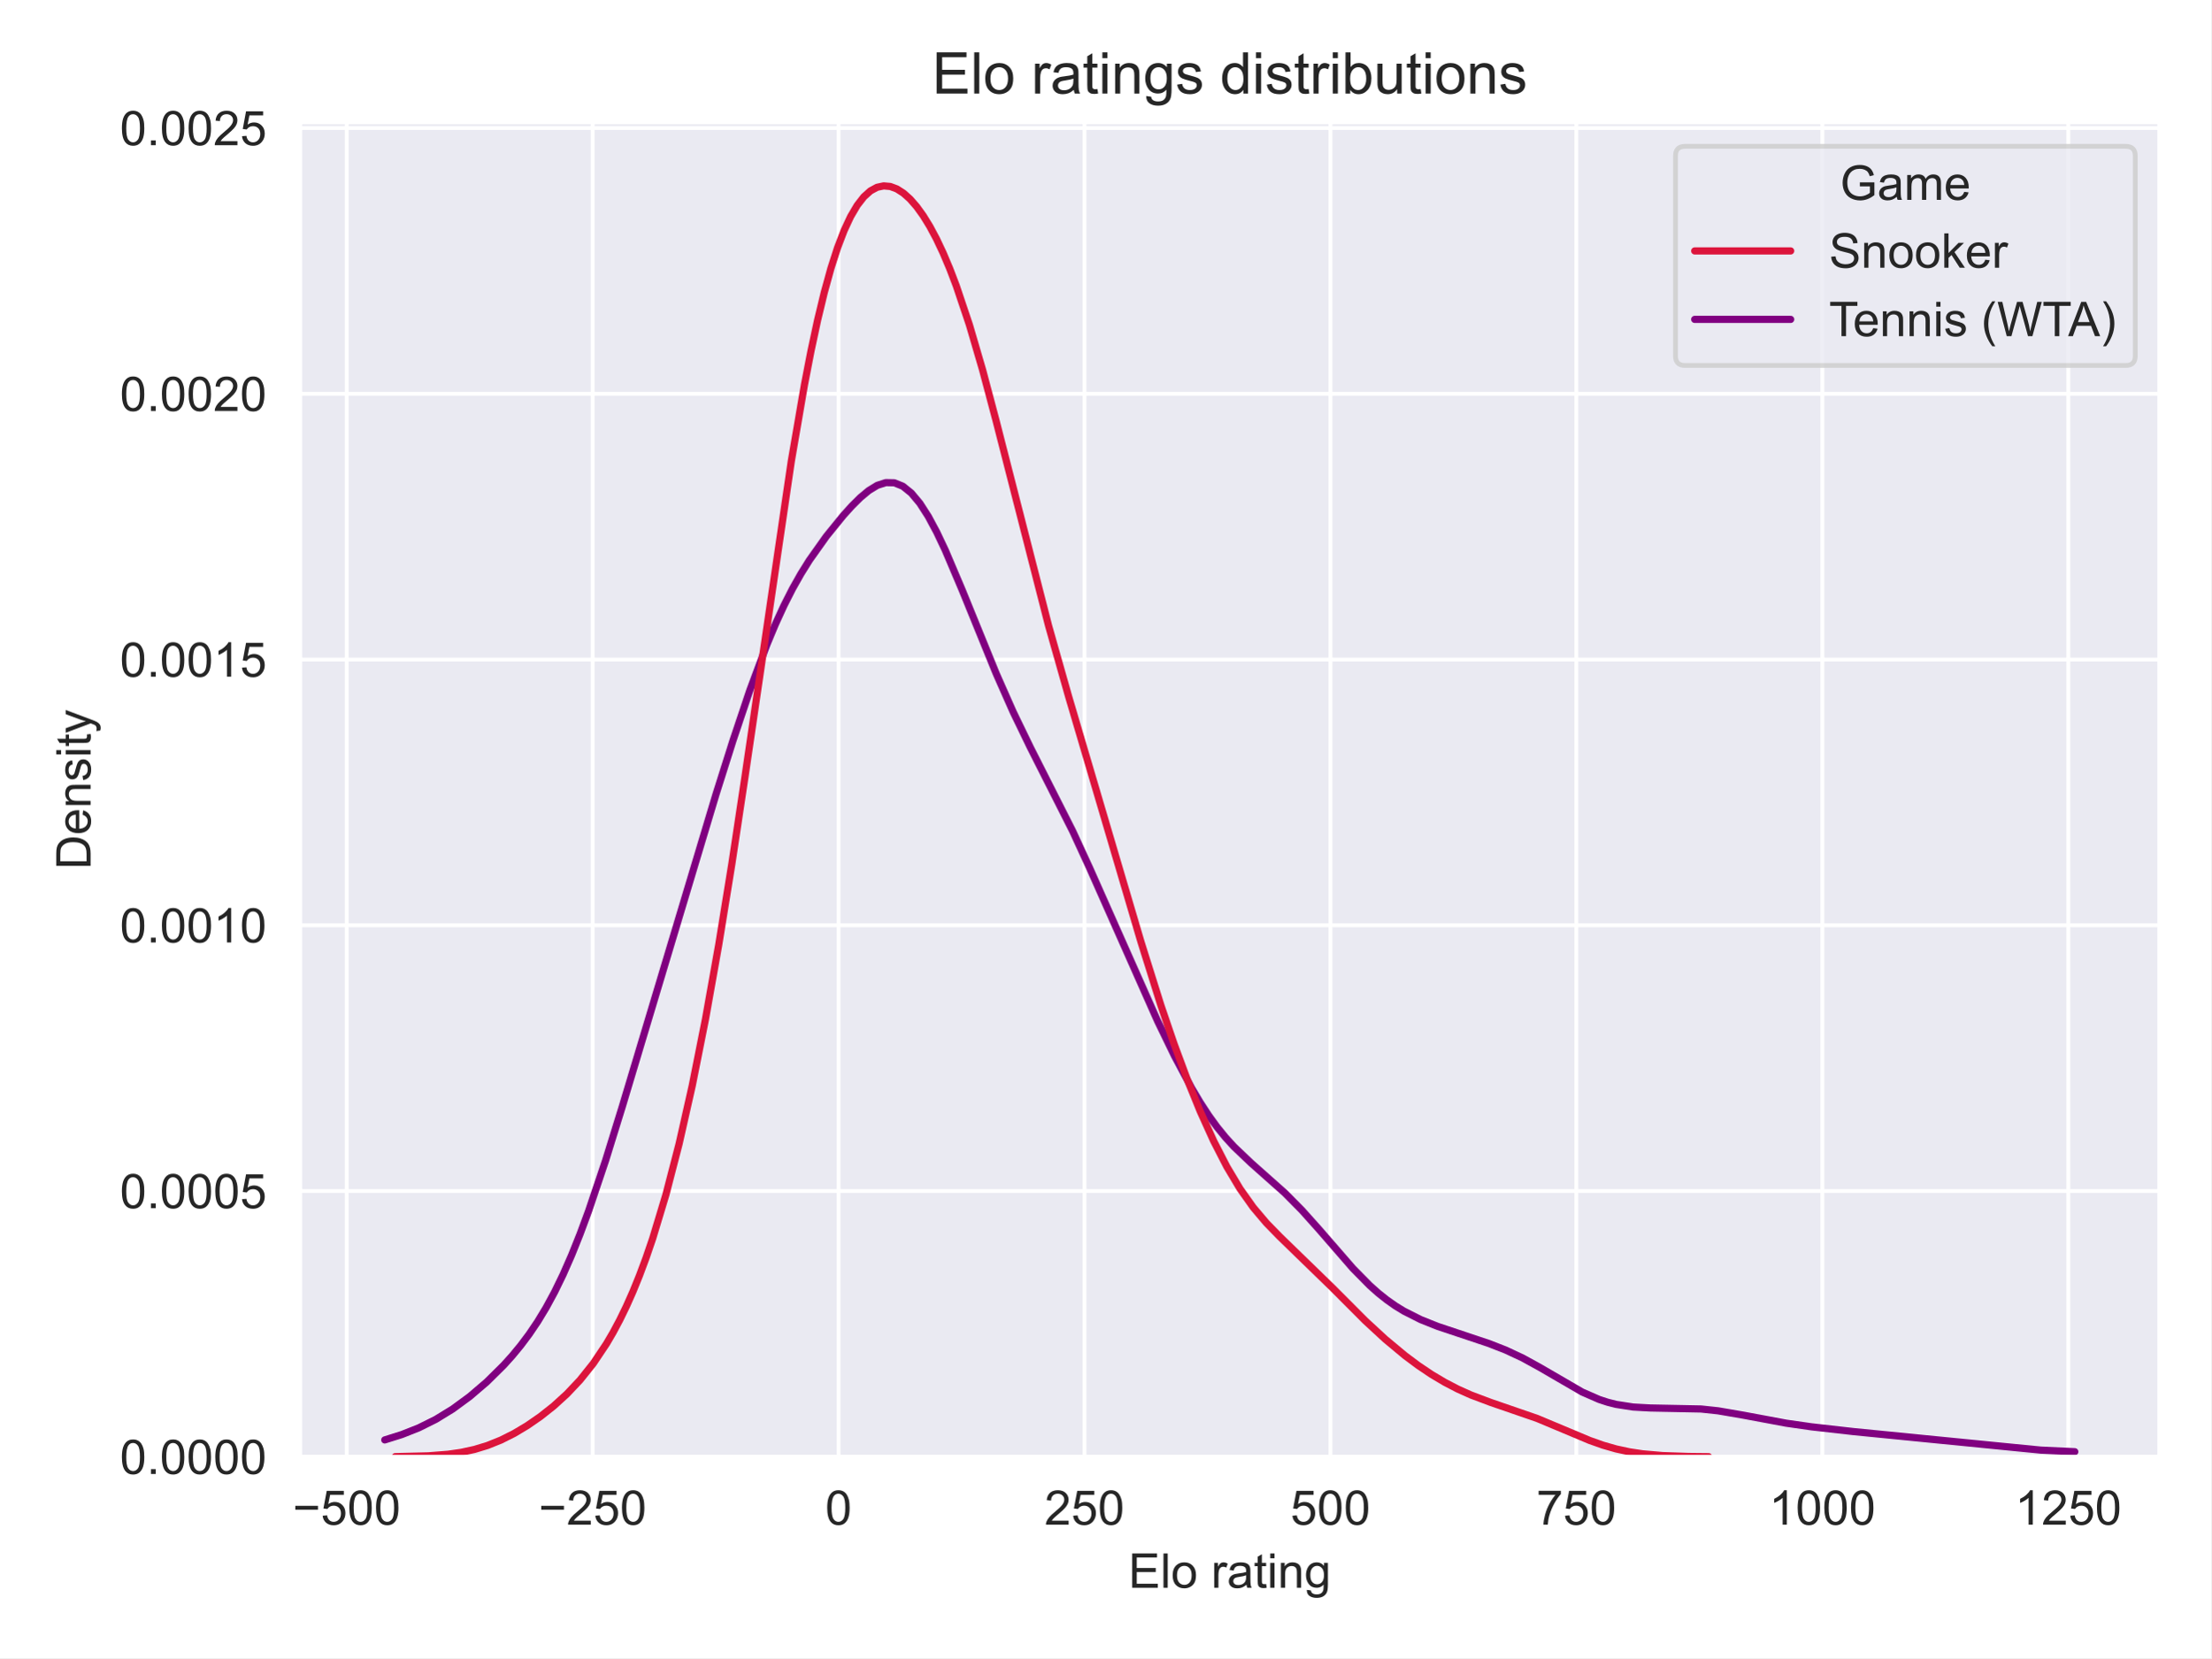
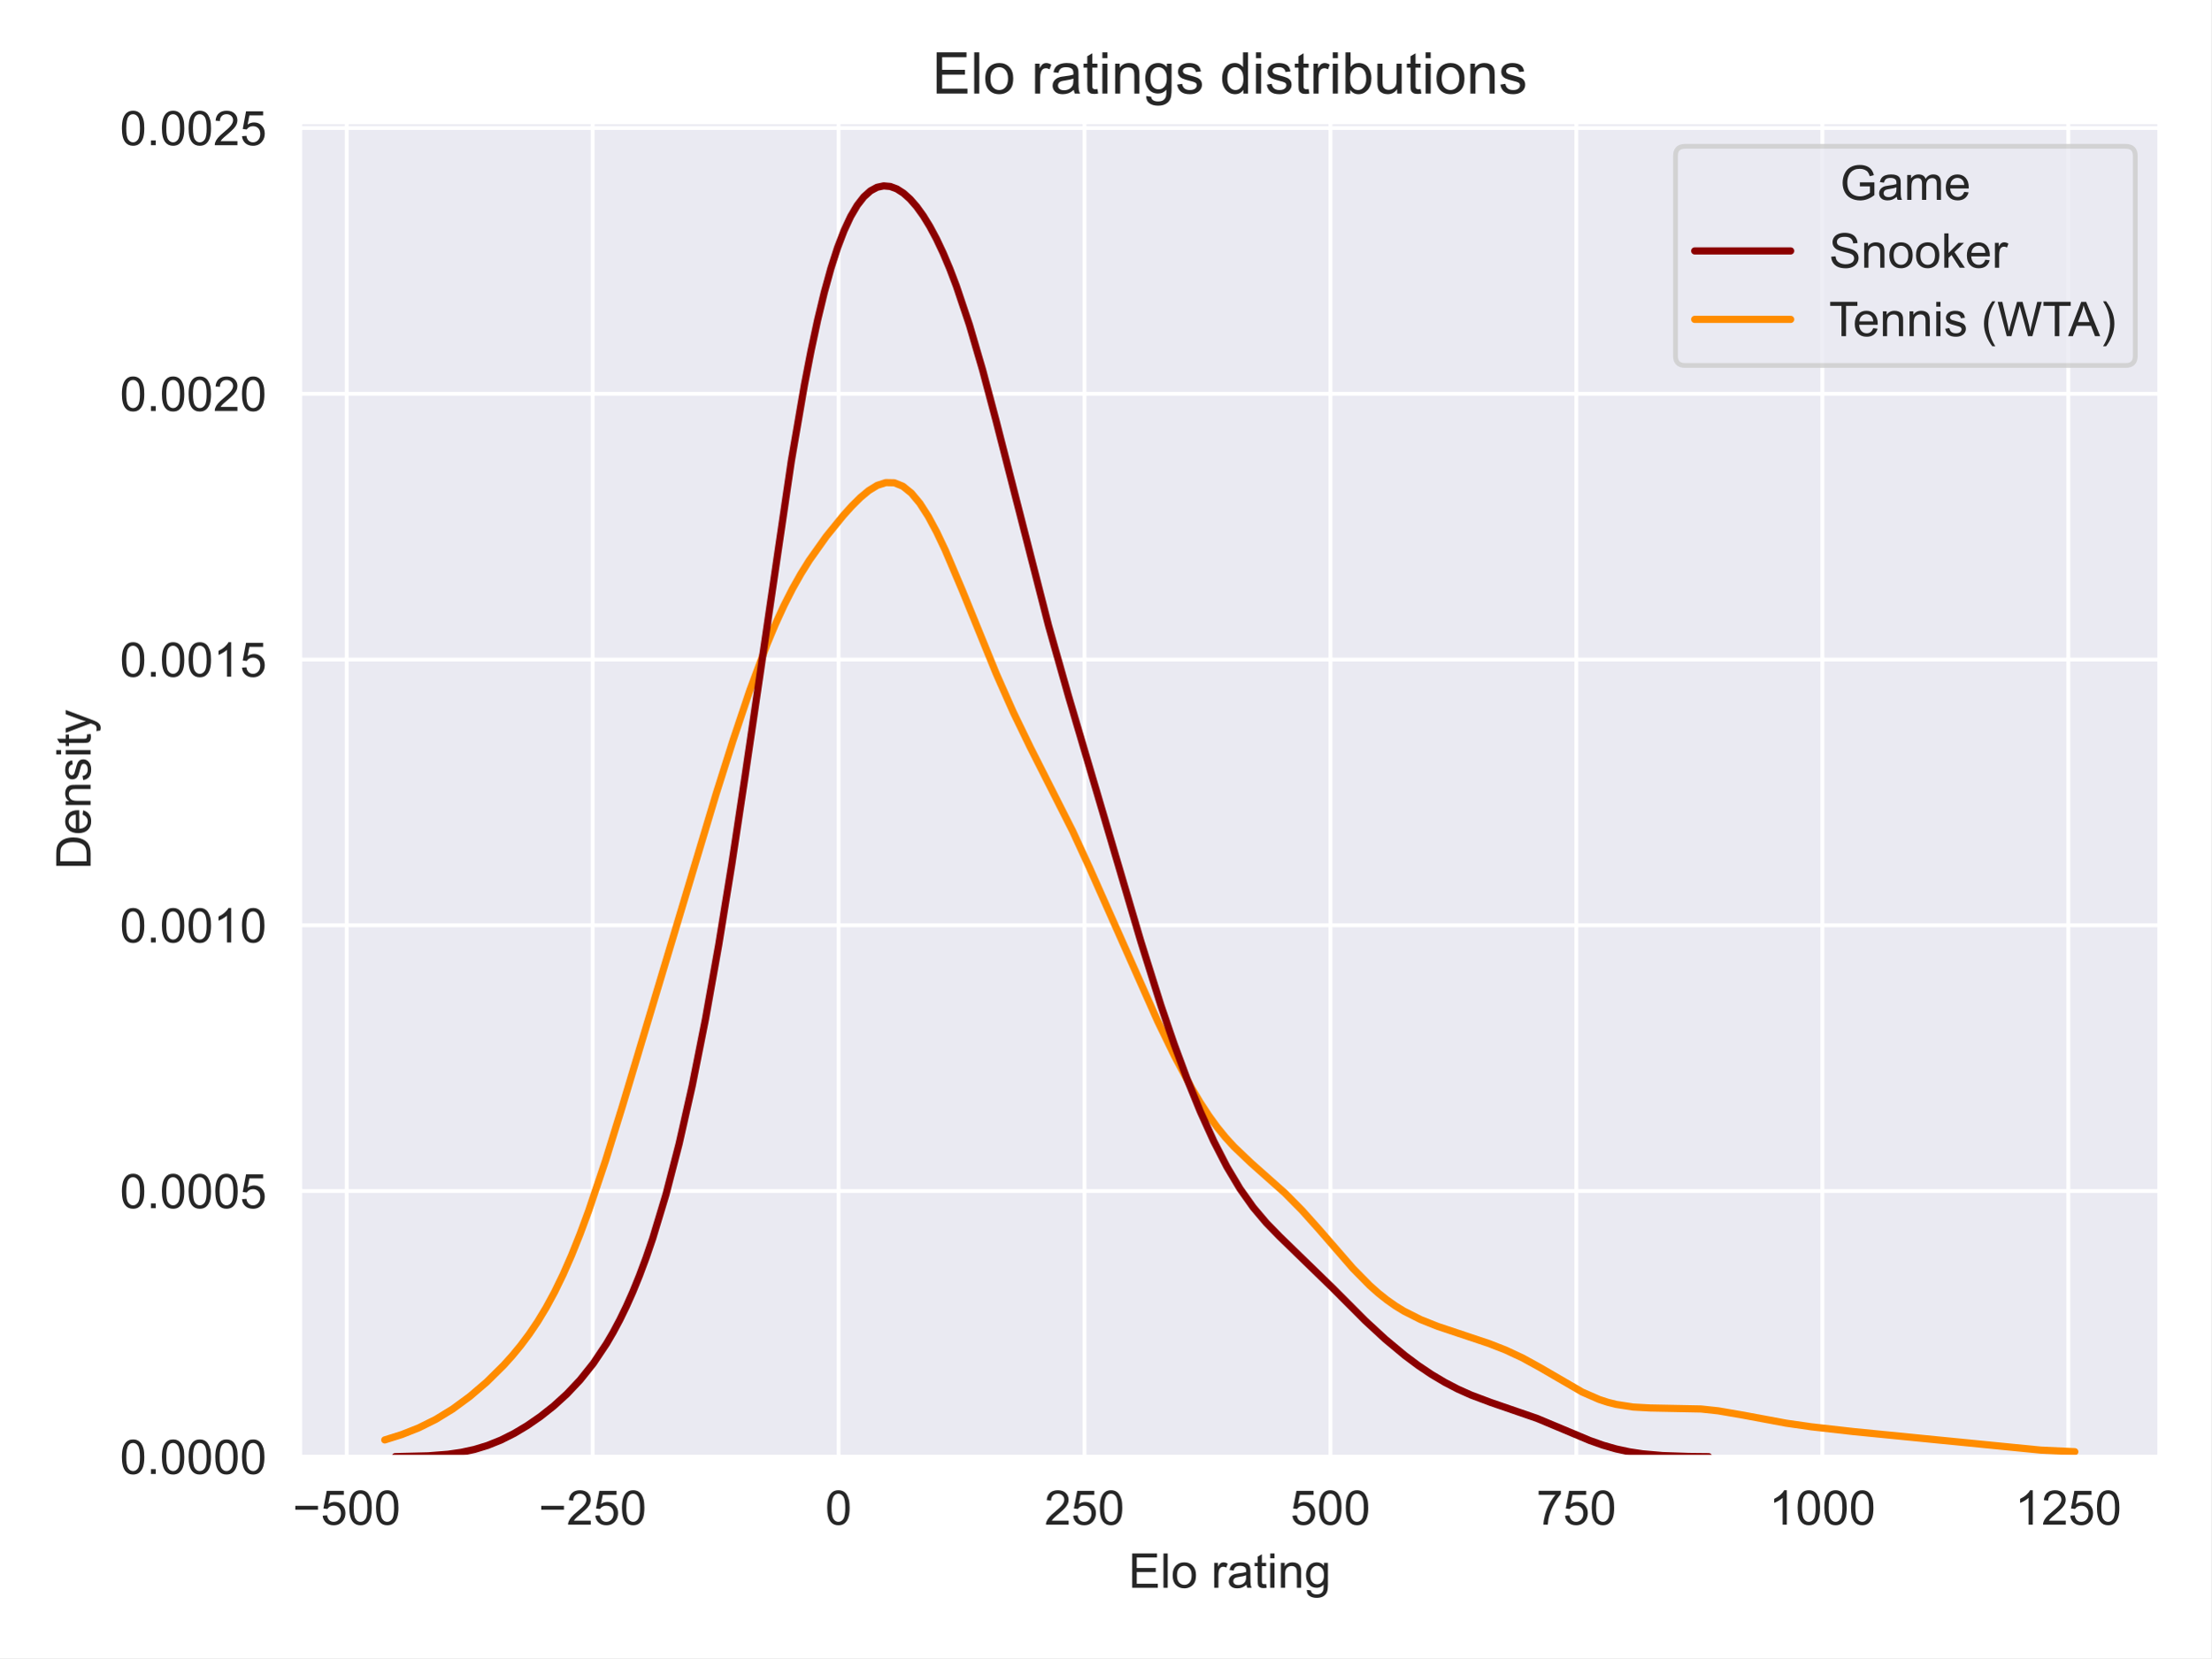
<svg xmlns="http://www.w3.org/2000/svg" xmlns:xlink="http://www.w3.org/1999/xlink" width="460.8pt" height="345.6pt" viewBox="0 0 460.8 345.6" version="1.1">
  <defs>
    <style type="text/css">*{stroke-linejoin: round; stroke-linecap: butt}</style>
  </defs>
  <g id="figure_1">
    <g id="patch_1">
      <path d="M 0 345.6  L 460.8 345.6  L 460.8 0  L 0 0  z " style="fill: #ffffff" />
    </g>
    <g id="axes_1">
      <g id="patch_2">
        <path d="M 62.57 303.64  L 450 303.64  L 450 25.496  L 62.57 25.496  z " style="fill: #eaeaf2" />
      </g>
      <g id="matplotlib.axis_1">
        <g id="xtick_1">
          <g id="line2d_1">
-             <path d="M 72.246 303.64  L 72.246 25.496  " clip-path="url(#p9e25ddaff7)" style="fill: none; stroke: #ffffff; stroke-width: 0.8; stroke-linecap: round" />
+             <path d="M 72.246 303.64  L 72.246 25.496  " clip-path="url(#p183f91b198)" style="fill: none; stroke: #ffffff; stroke-width: 0.8; stroke-linecap: round" />
          </g>
          <g id="text_1">
            <g style="fill: #262626" transform="translate(60.98434 317.7978) scale(0.1 -0.1)">
              <defs>
                <path id="ArialMT-2212" d="M 3381 1997  L 356 1997  L 356 2522  L 3381 2522  L 3381 1997  z " transform="scale(0.015625)" />
                <path id="ArialMT-35" d="M 266 1200  L 856 1250  Q 922 819 1161 601  Q 1400 384 1738 384  Q 2144 384 2425 690  Q 2706 997 2706 1503  Q 2706 1984 2436 2262  Q 2166 2541 1728 2541  Q 1456 2541 1237 2417  Q 1019 2294 894 2097  L 366 2166  L 809 4519  L 3088 4519  L 3088 3981  L 1259 3981  L 1013 2750  Q 1425 3038 1878 3038  Q 2478 3038 2890 2622  Q 3303 2206 3303 1553  Q 3303 931 2941 478  Q 2500 -78 1738 -78  Q 1113 -78 717 272  Q 322 622 266 1200  z " transform="scale(0.015625)" />
                <path id="ArialMT-30" d="M 266 2259  Q 266 3072 433 3567  Q 600 4063 929 4331  Q 1259 4600 1759 4600  Q 2128 4600 2406 4451  Q 2684 4303 2865 4023  Q 3047 3744 3150 3342  Q 3253 2941 3253 2259  Q 3253 1453 3087 958  Q 2922 463 2592 192  Q 2263 -78 1759 -78  Q 1097 -78 719 397  Q 266 969 266 2259  z M 844 2259  Q 844 1131 1108 757  Q 1372 384 1759 384  Q 2147 384 2411 759  Q 2675 1134 2675 2259  Q 2675 3391 2411 3762  Q 2147 4134 1753 4134  Q 1366 4134 1134 3806  Q 844 3388 844 2259  z " transform="scale(0.015625)" />
              </defs>
              <use xlink:href="#ArialMT-2212" />
              <use xlink:href="#ArialMT-35" transform="translate(58.39844 0)" />
              <use xlink:href="#ArialMT-30" transform="translate(114.0137 0)" />
              <use xlink:href="#ArialMT-30" transform="translate(169.6289 0)" />
            </g>
          </g>
        </g>
        <g id="xtick_2">
          <g id="line2d_2">
-             <path d="M 123.502 303.64  L 123.502 25.496  " clip-path="url(#p9e25ddaff7)" style="fill: none; stroke: #ffffff; stroke-width: 0.8; stroke-linecap: round" />
+             <path d="M 123.502 303.64  L 123.502 25.496  " clip-path="url(#p183f91b198)" style="fill: none; stroke: #ffffff; stroke-width: 0.8; stroke-linecap: round" />
          </g>
          <g id="text_2">
            <g style="fill: #262626" transform="translate(112.2401 317.7978) scale(0.1 -0.1)">
              <defs>
                <path id="ArialMT-32" d="M 3222 541  L 3222 0  L 194 0  Q 188 203 259 391  Q 375 700 629 1000  Q 884 1300 1366 1694  Q 2113 2306 2375 2664  Q 2638 3022 2638 3341  Q 2638 3675 2398 3904  Q 2159 4134 1775 4134  Q 1369 4134 1125 3890  Q 881 3647 878 3216  L 300 3275  Q 359 3922 746 4261  Q 1134 4600 1788 4600  Q 2447 4600 2831 4234  Q 3216 3869 3216 3328  Q 3216 3053 3103 2787  Q 2991 2522 2730 2228  Q 2469 1934 1863 1422  Q 1356 997 1212 845  Q 1069 694 975 541  L 3222 541  z " transform="scale(0.015625)" />
              </defs>
              <use xlink:href="#ArialMT-2212" />
              <use xlink:href="#ArialMT-32" transform="translate(58.39844 0)" />
              <use xlink:href="#ArialMT-35" transform="translate(114.0137 0)" />
              <use xlink:href="#ArialMT-30" transform="translate(169.6289 0)" />
            </g>
          </g>
        </g>
        <g id="xtick_3">
          <g id="line2d_3">
-             <path d="M 174.758 303.64  L 174.758 25.496  " clip-path="url(#p9e25ddaff7)" style="fill: none; stroke: #ffffff; stroke-width: 0.8; stroke-linecap: round" />
+             <path d="M 174.758 303.64  L 174.758 25.496  " clip-path="url(#p183f91b198)" style="fill: none; stroke: #ffffff; stroke-width: 0.8; stroke-linecap: round" />
          </g>
          <g id="text_3">
            <g style="fill: #262626" transform="translate(171.9771 317.7978) scale(0.1 -0.1)">
              <use xlink:href="#ArialMT-30" />
            </g>
          </g>
        </g>
        <g id="xtick_4">
          <g id="line2d_4">
-             <path d="M 226.013 303.64  L 226.013 25.496  " clip-path="url(#p9e25ddaff7)" style="fill: none; stroke: #ffffff; stroke-width: 0.8; stroke-linecap: round" />
+             <path d="M 226.013 303.64  L 226.013 25.496  " clip-path="url(#p183f91b198)" style="fill: none; stroke: #ffffff; stroke-width: 0.8; stroke-linecap: round" />
          </g>
          <g id="text_4">
            <g style="fill: #262626" transform="translate(217.6719 317.7978) scale(0.1 -0.1)">
              <use xlink:href="#ArialMT-32" />
              <use xlink:href="#ArialMT-35" transform="translate(55.61523 0)" />
              <use xlink:href="#ArialMT-30" transform="translate(111.2305 0)" />
            </g>
          </g>
        </g>
        <g id="xtick_5">
          <g id="line2d_5">
-             <path d="M 277.269 303.64  L 277.269 25.496  " clip-path="url(#p9e25ddaff7)" style="fill: none; stroke: #ffffff; stroke-width: 0.8; stroke-linecap: round" />
+             <path d="M 277.269 303.64  L 277.269 25.496  " clip-path="url(#p183f91b198)" style="fill: none; stroke: #ffffff; stroke-width: 0.8; stroke-linecap: round" />
          </g>
          <g id="text_5">
            <g style="fill: #262626" transform="translate(268.9277 317.7978) scale(0.1 -0.1)">
              <use xlink:href="#ArialMT-35" />
              <use xlink:href="#ArialMT-30" transform="translate(55.61523 0)" />
              <use xlink:href="#ArialMT-30" transform="translate(111.2305 0)" />
            </g>
          </g>
        </g>
        <g id="xtick_6">
          <g id="line2d_6">
-             <path d="M 328.525 303.64  L 328.525 25.496  " clip-path="url(#p9e25ddaff7)" style="fill: none; stroke: #ffffff; stroke-width: 0.8; stroke-linecap: round" />
+             <path d="M 328.525 303.64  L 328.525 25.496  " clip-path="url(#p183f91b198)" style="fill: none; stroke: #ffffff; stroke-width: 0.8; stroke-linecap: round" />
          </g>
          <g id="text_6">
            <g style="fill: #262626" transform="translate(320.1835 317.7978) scale(0.1 -0.1)">
              <defs>
                <path id="ArialMT-37" d="M 303 3981  L 303 4522  L 3269 4522  L 3269 4084  Q 2831 3619 2401 2847  Q 1972 2075 1738 1259  Q 1569 684 1522 0  L 944 0  Q 953 541 1156 1306  Q 1359 2072 1739 2783  Q 2119 3494 2547 3981  L 303 3981  z " transform="scale(0.015625)" />
              </defs>
              <use xlink:href="#ArialMT-37" />
              <use xlink:href="#ArialMT-35" transform="translate(55.61523 0)" />
              <use xlink:href="#ArialMT-30" transform="translate(111.2305 0)" />
            </g>
          </g>
        </g>
        <g id="xtick_7">
          <g id="line2d_7">
-             <path d="M 379.781 303.64  L 379.781 25.496  " clip-path="url(#p9e25ddaff7)" style="fill: none; stroke: #ffffff; stroke-width: 0.8; stroke-linecap: round" />
+             <path d="M 379.781 303.64  L 379.781 25.496  " clip-path="url(#p183f91b198)" style="fill: none; stroke: #ffffff; stroke-width: 0.8; stroke-linecap: round" />
          </g>
          <g id="text_7">
            <g style="fill: #262626" transform="translate(368.6588 317.7978) scale(0.1 -0.1)">
              <defs>
                <path id="ArialMT-31" d="M 2384 0  L 1822 0  L 1822 3584  Q 1619 3391 1289 3197  Q 959 3003 697 2906  L 697 3450  Q 1169 3672 1522 3987  Q 1875 4303 2022 4600  L 2384 4600  L 2384 0  z " transform="scale(0.015625)" />
              </defs>
              <use xlink:href="#ArialMT-31" />
              <use xlink:href="#ArialMT-30" transform="translate(55.61523 0)" />
              <use xlink:href="#ArialMT-30" transform="translate(111.2305 0)" />
              <use xlink:href="#ArialMT-30" transform="translate(166.8457 0)" />
            </g>
          </g>
        </g>
        <g id="xtick_8">
          <g id="line2d_8">
-             <path d="M 431.036 303.64  L 431.036 25.496  " clip-path="url(#p9e25ddaff7)" style="fill: none; stroke: #ffffff; stroke-width: 0.8; stroke-linecap: round" />
+             <path d="M 431.036 303.64  L 431.036 25.496  " clip-path="url(#p183f91b198)" style="fill: none; stroke: #ffffff; stroke-width: 0.8; stroke-linecap: round" />
          </g>
          <g id="text_8">
            <g style="fill: #262626" transform="translate(419.9145 317.7978) scale(0.1 -0.1)">
              <use xlink:href="#ArialMT-31" />
              <use xlink:href="#ArialMT-32" transform="translate(55.61523 0)" />
              <use xlink:href="#ArialMT-35" transform="translate(111.2305 0)" />
              <use xlink:href="#ArialMT-30" transform="translate(166.8457 0)" />
            </g>
          </g>
        </g>
        <g id="text_9">
          <g style="fill: #262626" transform="translate(235.1631 330.9431) scale(0.1 -0.1)">
            <defs>
              <path id="ArialMT-45" d="M 506 0  L 506 4581  L 3819 4581  L 3819 4041  L 1113 4041  L 1113 2638  L 3647 2638  L 3647 2100  L 1113 2100  L 1113 541  L 3925 541  L 3925 0  L 506 0  z " transform="scale(0.015625)" />
              <path id="ArialMT-6c" d="M 409 0  L 409 4581  L 972 4581  L 972 0  L 409 0  z " transform="scale(0.015625)" />
              <path id="ArialMT-6f" d="M 213 1659  Q 213 2581 725 3025  Q 1153 3394 1769 3394  Q 2453 3394 2887 2945  Q 3322 2497 3322 1706  Q 3322 1066 3130 698  Q 2938 331 2570 128  Q 2203 -75 1769 -75  Q 1072 -75 642 372  Q 213 819 213 1659  z M 791 1659  Q 791 1022 1069 705  Q 1347 388 1769 388  Q 2188 388 2466 706  Q 2744 1025 2744 1678  Q 2744 2294 2464 2611  Q 2184 2928 1769 2928  Q 1347 2928 1069 2612  Q 791 2297 791 1659  z " transform="scale(0.015625)" />
              <path id="ArialMT-20" transform="scale(0.015625)" />
              <path id="ArialMT-72" d="M 416 0  L 416 3319  L 922 3319  L 922 2816  Q 1116 3169 1280 3281  Q 1444 3394 1641 3394  Q 1925 3394 2219 3213  L 2025 2691  Q 1819 2813 1613 2813  Q 1428 2813 1281 2702  Q 1134 2591 1072 2394  Q 978 2094 978 1738  L 978 0  L 416 0  z " transform="scale(0.015625)" />
              <path id="ArialMT-61" d="M 2588 409  Q 2275 144 1986 34  Q 1697 -75 1366 -75  Q 819 -75 525 192  Q 231 459 231 875  Q 231 1119 342 1320  Q 453 1522 633 1644  Q 813 1766 1038 1828  Q 1203 1872 1538 1913  Q 2219 1994 2541 2106  Q 2544 2222 2544 2253  Q 2544 2597 2384 2738  Q 2169 2928 1744 2928  Q 1347 2928 1158 2789  Q 969 2650 878 2297  L 328 2372  Q 403 2725 575 2942  Q 747 3159 1072 3276  Q 1397 3394 1825 3394  Q 2250 3394 2515 3294  Q 2781 3194 2906 3042  Q 3031 2891 3081 2659  Q 3109 2516 3109 2141  L 3109 1391  Q 3109 606 3145 398  Q 3181 191 3288 0  L 2700 0  Q 2613 175 2588 409  z M 2541 1666  Q 2234 1541 1622 1453  Q 1275 1403 1131 1340  Q 988 1278 909 1158  Q 831 1038 831 891  Q 831 666 1001 516  Q 1172 366 1500 366  Q 1825 366 2078 508  Q 2331 650 2450 897  Q 2541 1088 2541 1459  L 2541 1666  z " transform="scale(0.015625)" />
              <path id="ArialMT-74" d="M 1650 503  L 1731 6  Q 1494 -44 1306 -44  Q 1000 -44 831 53  Q 663 150 594 308  Q 525 466 525 972  L 525 2881  L 113 2881  L 113 3319  L 525 3319  L 525 4141  L 1084 4478  L 1084 3319  L 1650 3319  L 1650 2881  L 1084 2881  L 1084 941  Q 1084 700 1114 631  Q 1144 563 1211 522  Q 1278 481 1403 481  Q 1497 481 1650 503  z " transform="scale(0.015625)" />
              <path id="ArialMT-69" d="M 425 3934  L 425 4581  L 988 4581  L 988 3934  L 425 3934  z M 425 0  L 425 3319  L 988 3319  L 988 0  L 425 0  z " transform="scale(0.015625)" />
              <path id="ArialMT-6e" d="M 422 0  L 422 3319  L 928 3319  L 928 2847  Q 1294 3394 1984 3394  Q 2284 3394 2536 3286  Q 2788 3178 2913 3003  Q 3038 2828 3088 2588  Q 3119 2431 3119 2041  L 3119 0  L 2556 0  L 2556 2019  Q 2556 2363 2490 2533  Q 2425 2703 2258 2804  Q 2091 2906 1866 2906  Q 1506 2906 1245 2678  Q 984 2450 984 1813  L 984 0  L 422 0  z " transform="scale(0.015625)" />
              <path id="ArialMT-67" d="M 319 -275  L 866 -356  Q 900 -609 1056 -725  Q 1266 -881 1628 -881  Q 2019 -881 2231 -725  Q 2444 -569 2519 -288  Q 2563 -116 2559 434  Q 2191 0 1641 0  Q 956 0 581 494  Q 206 988 206 1678  Q 206 2153 378 2554  Q 550 2956 876 3175  Q 1203 3394 1644 3394  Q 2231 3394 2613 2919  L 2613 3319  L 3131 3319  L 3131 450  Q 3131 -325 2973 -648  Q 2816 -972 2473 -1159  Q 2131 -1347 1631 -1347  Q 1038 -1347 672 -1080  Q 306 -813 319 -275  z M 784 1719  Q 784 1066 1043 766  Q 1303 466 1694 466  Q 2081 466 2343 764  Q 2606 1063 2606 1700  Q 2606 2309 2336 2618  Q 2066 2928 1684 2928  Q 1309 2928 1046 2623  Q 784 2319 784 1719  z " transform="scale(0.015625)" />
            </defs>
            <use xlink:href="#ArialMT-45" />
            <use xlink:href="#ArialMT-6c" transform="translate(66.69922 0)" />
            <use xlink:href="#ArialMT-6f" transform="translate(88.91602 0)" />
            <use xlink:href="#ArialMT-20" transform="translate(144.5312 0)" />
            <use xlink:href="#ArialMT-72" transform="translate(172.3145 0)" />
            <use xlink:href="#ArialMT-61" transform="translate(205.6152 0)" />
            <use xlink:href="#ArialMT-74" transform="translate(261.2305 0)" />
            <use xlink:href="#ArialMT-69" transform="translate(289.0137 0)" />
            <use xlink:href="#ArialMT-6e" transform="translate(311.2305 0)" />
            <use xlink:href="#ArialMT-67" transform="translate(366.8457 0)" />
          </g>
        </g>
      </g>
      <g id="matplotlib.axis_2">
        <g id="ytick_1">
          <g id="line2d_9">
-             <path d="M 62.57 303.64  L 450 303.64  " clip-path="url(#p9e25ddaff7)" style="fill: none; stroke: #ffffff; stroke-width: 0.8; stroke-linecap: round" />
+             <path d="M 62.57 303.64  L 450 303.64  " clip-path="url(#p183f91b198)" style="fill: none; stroke: #ffffff; stroke-width: 0.8; stroke-linecap: round" />
          </g>
          <g id="text_10">
            <g style="fill: #262626" transform="translate(24.98719 307.2189) scale(0.1 -0.1)">
              <defs>
                <path id="ArialMT-2e" d="M 581 0  L 581 641  L 1222 641  L 1222 0  L 581 0  z " transform="scale(0.015625)" />
              </defs>
              <use xlink:href="#ArialMT-30" />
              <use xlink:href="#ArialMT-2e" transform="translate(55.61523 0)" />
              <use xlink:href="#ArialMT-30" transform="translate(83.39844 0)" />
              <use xlink:href="#ArialMT-30" transform="translate(139.0137 0)" />
              <use xlink:href="#ArialMT-30" transform="translate(194.6289 0)" />
              <use xlink:href="#ArialMT-30" transform="translate(250.2441 0)" />
            </g>
          </g>
        </g>
        <g id="ytick_2">
          <g id="line2d_10">
-             <path d="M 62.57 248.249  L 450 248.249  " clip-path="url(#p9e25ddaff7)" style="fill: none; stroke: #ffffff; stroke-width: 0.8; stroke-linecap: round" />
+             <path d="M 62.57 248.249  L 450 248.249  " clip-path="url(#p183f91b198)" style="fill: none; stroke: #ffffff; stroke-width: 0.8; stroke-linecap: round" />
          </g>
          <g id="text_11">
            <g style="fill: #262626" transform="translate(24.98719 251.8275) scale(0.1 -0.1)">
              <use xlink:href="#ArialMT-30" />
              <use xlink:href="#ArialMT-2e" transform="translate(55.61523 0)" />
              <use xlink:href="#ArialMT-30" transform="translate(83.39844 0)" />
              <use xlink:href="#ArialMT-30" transform="translate(139.0137 0)" />
              <use xlink:href="#ArialMT-30" transform="translate(194.6289 0)" />
              <use xlink:href="#ArialMT-35" transform="translate(250.2441 0)" />
            </g>
          </g>
        </g>
        <g id="ytick_3">
          <g id="line2d_11">
-             <path d="M 62.57 192.857  L 450 192.857  " clip-path="url(#p9e25ddaff7)" style="fill: none; stroke: #ffffff; stroke-width: 0.8; stroke-linecap: round" />
+             <path d="M 62.57 192.857  L 450 192.857  " clip-path="url(#p183f91b198)" style="fill: none; stroke: #ffffff; stroke-width: 0.8; stroke-linecap: round" />
          </g>
          <g id="text_12">
            <g style="fill: #262626" transform="translate(24.98719 196.436) scale(0.1 -0.1)">
              <use xlink:href="#ArialMT-30" />
              <use xlink:href="#ArialMT-2e" transform="translate(55.61523 0)" />
              <use xlink:href="#ArialMT-30" transform="translate(83.39844 0)" />
              <use xlink:href="#ArialMT-30" transform="translate(139.0137 0)" />
              <use xlink:href="#ArialMT-31" transform="translate(194.6289 0)" />
              <use xlink:href="#ArialMT-30" transform="translate(250.2441 0)" />
            </g>
          </g>
        </g>
        <g id="ytick_4">
          <g id="line2d_12">
-             <path d="M 62.57 137.466  L 450 137.466  " clip-path="url(#p9e25ddaff7)" style="fill: none; stroke: #ffffff; stroke-width: 0.8; stroke-linecap: round" />
+             <path d="M 62.57 137.466  L 450 137.466  " clip-path="url(#p183f91b198)" style="fill: none; stroke: #ffffff; stroke-width: 0.8; stroke-linecap: round" />
          </g>
          <g id="text_13">
            <g style="fill: #262626" transform="translate(24.98719 141.0446) scale(0.1 -0.1)">
              <use xlink:href="#ArialMT-30" />
              <use xlink:href="#ArialMT-2e" transform="translate(55.61523 0)" />
              <use xlink:href="#ArialMT-30" transform="translate(83.39844 0)" />
              <use xlink:href="#ArialMT-30" transform="translate(139.0137 0)" />
              <use xlink:href="#ArialMT-31" transform="translate(194.6289 0)" />
              <use xlink:href="#ArialMT-35" transform="translate(250.2441 0)" />
            </g>
          </g>
        </g>
        <g id="ytick_5">
          <g id="line2d_13">
-             <path d="M 62.57 82.074  L 450 82.074  " clip-path="url(#p9e25ddaff7)" style="fill: none; stroke: #ffffff; stroke-width: 0.8; stroke-linecap: round" />
+             <path d="M 62.57 82.074  L 450 82.074  " clip-path="url(#p183f91b198)" style="fill: none; stroke: #ffffff; stroke-width: 0.8; stroke-linecap: round" />
          </g>
          <g id="text_14">
            <g style="fill: #262626" transform="translate(24.98719 85.65311) scale(0.1 -0.1)">
              <use xlink:href="#ArialMT-30" />
              <use xlink:href="#ArialMT-2e" transform="translate(55.61523 0)" />
              <use xlink:href="#ArialMT-30" transform="translate(83.39844 0)" />
              <use xlink:href="#ArialMT-30" transform="translate(139.0137 0)" />
              <use xlink:href="#ArialMT-32" transform="translate(194.6289 0)" />
              <use xlink:href="#ArialMT-30" transform="translate(250.2441 0)" />
            </g>
          </g>
        </g>
        <g id="ytick_6">
          <g id="line2d_14">
-             <path d="M 62.57 26.683  L 450 26.683  " clip-path="url(#p9e25ddaff7)" style="fill: none; stroke: #ffffff; stroke-width: 0.8; stroke-linecap: round" />
+             <path d="M 62.57 26.683  L 450 26.683  " clip-path="url(#p183f91b198)" style="fill: none; stroke: #ffffff; stroke-width: 0.8; stroke-linecap: round" />
          </g>
          <g id="text_15">
            <g style="fill: #262626" transform="translate(24.98719 30.26166) scale(0.1 -0.1)">
              <use xlink:href="#ArialMT-30" />
              <use xlink:href="#ArialMT-2e" transform="translate(55.61523 0)" />
              <use xlink:href="#ArialMT-30" transform="translate(83.39844 0)" />
              <use xlink:href="#ArialMT-30" transform="translate(139.0137 0)" />
              <use xlink:href="#ArialMT-32" transform="translate(194.6289 0)" />
              <use xlink:href="#ArialMT-35" transform="translate(250.2441 0)" />
            </g>
          </g>
        </g>
        <g id="text_16">
          <g style="fill: #262626" transform="translate(18.8825 181.24) rotate(-90) scale(0.1 -0.1)">
            <defs>
              <path id="ArialMT-44" d="M 494 0  L 494 4581  L 2072 4581  Q 2606 4581 2888 4516  Q 3281 4425 3559 4188  Q 3922 3881 4101 3404  Q 4281 2928 4281 2316  Q 4281 1794 4159 1391  Q 4038 988 3847 723  Q 3656 459 3429 307  Q 3203 156 2883 78  Q 2563 0 2147 0  L 494 0  z M 1100 541  L 2078 541  Q 2531 541 2789 625  Q 3047 709 3200 863  Q 3416 1078 3536 1442  Q 3656 1806 3656 2325  Q 3656 3044 3420 3430  Q 3184 3816 2847 3947  Q 2603 4041 2063 4041  L 1100 4041  L 1100 541  z " transform="scale(0.015625)" />
              <path id="ArialMT-65" d="M 2694 1069  L 3275 997  Q 3138 488 2766 206  Q 2394 -75 1816 -75  Q 1088 -75 661 373  Q 234 822 234 1631  Q 234 2469 665 2931  Q 1097 3394 1784 3394  Q 2450 3394 2872 2941  Q 3294 2488 3294 1666  Q 3294 1616 3291 1516  L 816 1516  Q 847 969 1125 678  Q 1403 388 1819 388  Q 2128 388 2347 550  Q 2566 713 2694 1069  z M 847 1978  L 2700 1978  Q 2663 2397 2488 2606  Q 2219 2931 1791 2931  Q 1403 2931 1139 2672  Q 875 2413 847 1978  z " transform="scale(0.015625)" />
              <path id="ArialMT-73" d="M 197 991  L 753 1078  Q 800 744 1014 566  Q 1228 388 1613 388  Q 2000 388 2187 545  Q 2375 703 2375 916  Q 2375 1106 2209 1216  Q 2094 1291 1634 1406  Q 1016 1563 777 1677  Q 538 1791 414 1992  Q 291 2194 291 2438  Q 291 2659 392 2848  Q 494 3038 669 3163  Q 800 3259 1026 3326  Q 1253 3394 1513 3394  Q 1903 3394 2198 3281  Q 2494 3169 2634 2976  Q 2775 2784 2828 2463  L 2278 2388  Q 2241 2644 2061 2787  Q 1881 2931 1553 2931  Q 1166 2931 1000 2803  Q 834 2675 834 2503  Q 834 2394 903 2306  Q 972 2216 1119 2156  Q 1203 2125 1616 2013  Q 2213 1853 2448 1751  Q 2684 1650 2818 1456  Q 2953 1263 2953 975  Q 2953 694 2789 445  Q 2625 197 2315 61  Q 2006 -75 1616 -75  Q 969 -75 630 194  Q 291 463 197 991  z " transform="scale(0.015625)" />
              <path id="ArialMT-79" d="M 397 -1278  L 334 -750  Q 519 -800 656 -800  Q 844 -800 956 -737  Q 1069 -675 1141 -563  Q 1194 -478 1313 -144  Q 1328 -97 1363 -6  L 103 3319  L 709 3319  L 1400 1397  Q 1534 1031 1641 628  Q 1738 1016 1872 1384  L 2581 3319  L 3144 3319  L 1881 -56  Q 1678 -603 1566 -809  Q 1416 -1088 1222 -1217  Q 1028 -1347 759 -1347  Q 597 -1347 397 -1278  z " transform="scale(0.015625)" />
            </defs>
            <use xlink:href="#ArialMT-44" />
            <use xlink:href="#ArialMT-65" transform="translate(72.2168 0)" />
            <use xlink:href="#ArialMT-6e" transform="translate(127.832 0)" />
            <use xlink:href="#ArialMT-73" transform="translate(183.4473 0)" />
            <use xlink:href="#ArialMT-69" transform="translate(233.4473 0)" />
            <use xlink:href="#ArialMT-74" transform="translate(255.6641 0)" />
            <use xlink:href="#ArialMT-79" transform="translate(283.4473 0)" />
          </g>
        </g>
      </g>
      <g id="line2d_15">
-         <path d="M 80.18 300.128  L 83.72 299.014  L 87.26 297.615  L 90.8 295.855  L 94.34 293.685  L 97.879 291.089  L 101.419 288.062  L 104.959 284.563  L 106.729 282.599  L 108.499 280.456  L 110.269 278.096  L 112.039 275.476  L 113.808 272.553  L 115.578 269.286  L 117.348 265.645  L 119.118 261.615  L 120.888 257.196  L 122.658 252.41  L 126.198 241.89  L 129.738 230.455  L 149.206 165.572  L 152.746 154.374  L 156.286 143.813  L 159.826 134.32  L 161.596 130.089  L 163.366 126.233  L 165.135 122.748  L 166.905 119.608  L 168.675 116.77  L 172.215 111.783  L 175.755 107.426  L 177.525 105.466  L 179.295 103.707  L 181.064 102.235  L 182.834 101.157  L 184.604 100.586  L 186.374 100.622  L 188.144 101.338  L 189.914 102.762  L 191.684 104.881  L 193.454 107.636  L 195.224 110.938  L 196.994 114.678  L 200.533 123.013  L 207.613 140.405  L 211.153 148.409  L 214.692 155.72  L 223.542 173.221  L 227.082 180.918  L 241.241 212.808  L 244.781 220.106  L 248.32 226.757  L 250.09 229.742  L 251.86 232.46  L 253.63 234.902  L 255.4 237.078  L 257.17 239.018  L 260.71 242.387  L 267.789 248.681  L 271.329 252.262  L 274.869 256.217  L 281.948 264.369  L 285.488 267.963  L 287.258 269.536  L 289.028 270.943  L 290.798 272.187  L 292.568 273.276  L 296.108 275.062  L 299.647 276.472  L 304.957 278.247  L 310.267 280.022  L 313.807 281.405  L 317.346 283.061  L 320.886 285.007  L 329.736 290.147  L 333.275 291.694  L 335.045 292.274  L 336.815 292.724  L 340.355 293.271  L 343.895 293.468  L 354.514 293.679  L 358.054 294.062  L 363.364 294.977  L 372.213 296.632  L 377.523 297.399  L 386.372 298.399  L 425.31 302.254  L 432.39 302.584  L 432.39 302.584  " clip-path="url(#p9e25ddaff7)" style="fill: none; stroke: #800080; stroke-width: 1.5; stroke-linecap: round" />
+         <path d="M 80.18 300.128  L 83.72 299.014  L 87.26 297.615  L 90.8 295.855  L 94.34 293.685  L 97.879 291.089  L 101.419 288.062  L 104.959 284.563  L 106.729 282.599  L 108.499 280.456  L 110.269 278.096  L 112.039 275.476  L 113.808 272.553  L 115.578 269.286  L 117.348 265.645  L 119.118 261.615  L 120.888 257.196  L 122.658 252.41  L 126.198 241.89  L 129.738 230.455  L 149.206 165.572  L 152.746 154.374  L 156.286 143.813  L 159.826 134.32  L 161.596 130.089  L 163.366 126.233  L 165.135 122.748  L 166.905 119.608  L 168.675 116.77  L 172.215 111.783  L 175.755 107.426  L 177.525 105.466  L 179.295 103.707  L 181.064 102.235  L 182.834 101.157  L 184.604 100.586  L 186.374 100.622  L 188.144 101.338  L 189.914 102.762  L 191.684 104.881  L 193.454 107.636  L 195.224 110.938  L 196.994 114.678  L 200.533 123.013  L 207.613 140.405  L 211.153 148.409  L 214.692 155.72  L 223.542 173.221  L 227.082 180.918  L 241.241 212.808  L 244.781 220.106  L 248.32 226.757  L 250.09 229.742  L 251.86 232.46  L 253.63 234.902  L 255.4 237.078  L 257.17 239.018  L 260.71 242.387  L 267.789 248.681  L 271.329 252.262  L 274.869 256.217  L 281.948 264.369  L 285.488 267.963  L 287.258 269.536  L 289.028 270.943  L 290.798 272.187  L 292.568 273.276  L 296.108 275.062  L 299.647 276.472  L 304.957 278.247  L 310.267 280.022  L 313.807 281.405  L 317.346 283.061  L 320.886 285.007  L 329.736 290.147  L 333.275 291.694  L 335.045 292.274  L 336.815 292.724  L 340.355 293.271  L 343.895 293.468  L 354.514 293.679  L 358.054 294.062  L 363.364 294.977  L 372.213 296.632  L 377.523 297.399  L 386.372 298.399  L 425.31 302.254  L 432.39 302.584  L 432.39 302.584  " clip-path="url(#p183f91b198)" style="fill: none; stroke: #ff8c00; stroke-width: 1.5; stroke-linecap: round" />
      </g>
      <g id="line2d_16">
-         <path d="M 82.378 303.612  L 89.254 303.44  L 93.381 303.112  L 96.131 302.713  L 98.882 302.112  L 101.633 301.269  L 104.384 300.161  L 107.134 298.782  L 109.885 297.139  L 112.636 295.237  L 115.387 293.058  L 118.137 290.552  L 120.888 287.633  L 123.639 284.186  L 126.389 280.075  L 127.765 277.722  L 129.14 275.145  L 130.516 272.321  L 131.891 269.23  L 133.266 265.849  L 134.642 262.157  L 136.017 258.136  L 138.768 249.033  L 141.519 238.425  L 144.269 226.234  L 147.02 212.418  L 149.771 196.984  L 152.522 180.023  L 155.272 161.779  L 164.9 96.162  L 167.651 80.168  L 169.026 73.08  L 170.401 66.669  L 171.777 60.961  L 173.152 55.966  L 174.528 51.678  L 175.903 48.073  L 177.278 45.122  L 178.654 42.785  L 180.029 41.019  L 181.404 39.784  L 182.78 39.036  L 184.155 38.74  L 185.53 38.862  L 186.906 39.375  L 188.281 40.256  L 189.657 41.488  L 191.032 43.061  L 192.407 44.969  L 193.783 47.21  L 195.158 49.785  L 196.533 52.698  L 197.909 55.952  L 199.284 59.548  L 202.035 67.741  L 204.786 77.151  L 207.536 87.505  L 218.539 130.473  L 222.666 145.05  L 237.795 196.364  L 241.921 209.506  L 244.671 217.57  L 247.422 224.989  L 250.173 231.741  L 252.924 237.811  L 255.674 243.167  L 258.425 247.776  L 261.176 251.655  L 263.927 254.909  L 266.677 257.731  L 277.68 268.419  L 284.557 275.314  L 288.683 279.122  L 292.809 282.557  L 295.56 284.612  L 298.311 286.463  L 301.062 288.102  L 303.812 289.533  L 306.563 290.767  L 310.689 292.319  L 320.317 295.636  L 325.818 297.94  L 331.32 300.249  L 334.071 301.222  L 336.821 302.011  L 339.572 302.605  L 342.323 303.02  L 346.449 303.385  L 351.95 303.578  L 356.077 303.622  L 356.077 303.622  " clip-path="url(#p9e25ddaff7)" style="fill: none; stroke: #dc143c; stroke-width: 1.5; stroke-linecap: round" />
+         <path d="M 82.378 303.612  L 89.254 303.44  L 93.381 303.112  L 96.131 302.713  L 98.882 302.112  L 101.633 301.269  L 104.384 300.161  L 107.134 298.782  L 109.885 297.139  L 112.636 295.237  L 115.387 293.058  L 118.137 290.552  L 120.888 287.633  L 123.639 284.186  L 126.389 280.075  L 127.765 277.722  L 129.14 275.145  L 130.516 272.321  L 131.891 269.23  L 133.266 265.849  L 134.642 262.157  L 136.017 258.136  L 138.768 249.033  L 141.519 238.425  L 144.269 226.234  L 147.02 212.418  L 149.771 196.984  L 152.522 180.023  L 155.272 161.779  L 164.9 96.162  L 167.651 80.168  L 169.026 73.08  L 170.401 66.669  L 171.777 60.961  L 173.152 55.966  L 174.528 51.678  L 175.903 48.073  L 177.278 45.122  L 178.654 42.785  L 180.029 41.019  L 181.404 39.784  L 182.78 39.036  L 184.155 38.74  L 185.53 38.862  L 186.906 39.375  L 188.281 40.256  L 189.657 41.488  L 191.032 43.061  L 192.407 44.969  L 193.783 47.21  L 195.158 49.785  L 196.533 52.698  L 197.909 55.952  L 199.284 59.548  L 202.035 67.741  L 204.786 77.151  L 207.536 87.505  L 218.539 130.473  L 222.666 145.05  L 237.795 196.364  L 241.921 209.506  L 244.671 217.57  L 247.422 224.989  L 250.173 231.741  L 252.924 237.811  L 255.674 243.167  L 258.425 247.776  L 261.176 251.655  L 263.927 254.909  L 266.677 257.731  L 277.68 268.419  L 284.557 275.314  L 288.683 279.122  L 292.809 282.557  L 295.56 284.612  L 298.311 286.463  L 301.062 288.102  L 303.812 289.533  L 306.563 290.767  L 310.689 292.319  L 320.317 295.636  L 325.818 297.94  L 331.32 300.249  L 334.071 301.222  L 336.821 302.011  L 339.572 302.605  L 342.323 303.02  L 346.449 303.385  L 351.95 303.578  L 356.077 303.622  L 356.077 303.622  " clip-path="url(#p183f91b198)" style="fill: none; stroke: #8b0000; stroke-width: 1.5; stroke-linecap: round" />
      </g>
      <g id="patch_3">
        <path d="M 62.57 303.64  L 62.57 25.496  " style="fill: none; stroke: #ffffff; stroke-width: 0.8; stroke-linejoin: miter; stroke-linecap: square" />
      </g>
      <g id="patch_4">
        <path d="M 450 303.64  L 450 25.496  " style="fill: none; stroke: #ffffff; stroke-width: 0.8; stroke-linejoin: miter; stroke-linecap: square" />
      </g>
      <g id="patch_5">
        <path d="M 62.57 303.64  L 450 303.64  " style="fill: none; stroke: #ffffff; stroke-width: 0.8; stroke-linejoin: miter; stroke-linecap: square" />
      </g>
      <g id="patch_6">
        <path d="M 62.57 25.496  L 450 25.496  " style="fill: none; stroke: #ffffff; stroke-width: 0.8; stroke-linejoin: miter; stroke-linecap: square" />
      </g>
      <g id="text_17">
        <g style="fill: #262626" transform="translate(194.2581 19.49625) scale(0.12 -0.12)">
          <defs>
            <path id="ArialMT-64" d="M 2575 0  L 2575 419  Q 2259 -75 1647 -75  Q 1250 -75 917 144  Q 584 363 401 755  Q 219 1147 219 1656  Q 219 2153 384 2558  Q 550 2963 881 3178  Q 1213 3394 1622 3394  Q 1922 3394 2156 3267  Q 2391 3141 2538 2938  L 2538 4581  L 3097 4581  L 3097 0  L 2575 0  z M 797 1656  Q 797 1019 1065 703  Q 1334 388 1700 388  Q 2069 388 2326 689  Q 2584 991 2584 1609  Q 2584 2291 2321 2609  Q 2059 2928 1675 2928  Q 1300 2928 1048 2622  Q 797 2316 797 1656  z " transform="scale(0.015625)" />
            <path id="ArialMT-62" d="M 941 0  L 419 0  L 419 4581  L 981 4581  L 981 2947  Q 1338 3394 1891 3394  Q 2197 3394 2470 3270  Q 2744 3147 2920 2923  Q 3097 2700 3197 2384  Q 3297 2069 3297 1709  Q 3297 856 2875 390  Q 2453 -75 1863 -75  Q 1275 -75 941 416  L 941 0  z M 934 1684  Q 934 1088 1097 822  Q 1363 388 1816 388  Q 2184 388 2453 708  Q 2722 1028 2722 1663  Q 2722 2313 2464 2622  Q 2206 2931 1841 2931  Q 1472 2931 1203 2611  Q 934 2291 934 1684  z " transform="scale(0.015625)" />
            <path id="ArialMT-75" d="M 2597 0  L 2597 488  Q 2209 -75 1544 -75  Q 1250 -75 995 37  Q 741 150 617 320  Q 494 491 444 738  Q 409 903 409 1263  L 409 3319  L 972 3319  L 972 1478  Q 972 1038 1006 884  Q 1059 663 1231 536  Q 1403 409 1656 409  Q 1909 409 2131 539  Q 2353 669 2445 892  Q 2538 1116 2538 1541  L 2538 3319  L 3100 3319  L 3100 0  L 2597 0  z " transform="scale(0.015625)" />
          </defs>
          <use xlink:href="#ArialMT-45" />
          <use xlink:href="#ArialMT-6c" transform="translate(66.69922 0)" />
          <use xlink:href="#ArialMT-6f" transform="translate(88.91602 0)" />
          <use xlink:href="#ArialMT-20" transform="translate(144.5312 0)" />
          <use xlink:href="#ArialMT-72" transform="translate(172.3145 0)" />
          <use xlink:href="#ArialMT-61" transform="translate(205.6152 0)" />
          <use xlink:href="#ArialMT-74" transform="translate(261.2305 0)" />
          <use xlink:href="#ArialMT-69" transform="translate(289.0137 0)" />
          <use xlink:href="#ArialMT-6e" transform="translate(311.2305 0)" />
          <use xlink:href="#ArialMT-67" transform="translate(366.8457 0)" />
          <use xlink:href="#ArialMT-73" transform="translate(422.4609 0)" />
          <use xlink:href="#ArialMT-20" transform="translate(472.4609 0)" />
          <use xlink:href="#ArialMT-64" transform="translate(500.2441 0)" />
          <use xlink:href="#ArialMT-69" transform="translate(555.8594 0)" />
          <use xlink:href="#ArialMT-73" transform="translate(578.0762 0)" />
          <use xlink:href="#ArialMT-74" transform="translate(628.0762 0)" />
          <use xlink:href="#ArialMT-72" transform="translate(655.8594 0)" />
          <use xlink:href="#ArialMT-69" transform="translate(689.1602 0)" />
          <use xlink:href="#ArialMT-62" transform="translate(711.377 0)" />
          <use xlink:href="#ArialMT-75" transform="translate(766.9922 0)" />
          <use xlink:href="#ArialMT-74" transform="translate(822.6074 0)" />
          <use xlink:href="#ArialMT-69" transform="translate(850.3906 0)" />
          <use xlink:href="#ArialMT-6f" transform="translate(872.6074 0)" />
          <use xlink:href="#ArialMT-6e" transform="translate(928.2227 0)" />
          <use xlink:href="#ArialMT-73" transform="translate(983.8379 0)" />
        </g>
      </g>
      <g id="legend_1">
        <g id="patch_7">
          <path d="M 351.183 76.171  L 443 76.171  Q 445 76.171 445 74.171  L 445 32.496  Q 445 30.496 443 30.496  L 351.183 30.496  Q 349.183 30.496 349.183 32.496  L 349.183 74.171  Q 349.183 76.171 351.183 76.171  z " style="fill: #eaeaf2; opacity: 0.8; stroke: #cccccc; stroke-linejoin: miter" />
        </g>
        <g id="text_18">
          <g style="fill: #262626" transform="translate(383.4766 41.65406) scale(0.1 -0.1)">
            <defs>
              <path id="ArialMT-47" d="M 2638 1797  L 2638 2334  L 4578 2338  L 4578 638  Q 4131 281 3656 101  Q 3181 -78 2681 -78  Q 2006 -78 1454 211  Q 903 500 622 1047  Q 341 1594 341 2269  Q 341 2938 620 3517  Q 900 4097 1425 4378  Q 1950 4659 2634 4659  Q 3131 4659 3532 4498  Q 3934 4338 4162 4050  Q 4391 3763 4509 3300  L 3963 3150  Q 3859 3500 3706 3700  Q 3553 3900 3268 4020  Q 2984 4141 2638 4141  Q 2222 4141 1919 4014  Q 1616 3888 1430 3681  Q 1244 3475 1141 3228  Q 966 2803 966 2306  Q 966 1694 1177 1281  Q 1388 869 1791 669  Q 2194 469 2647 469  Q 3041 469 3416 620  Q 3791 772 3984 944  L 3984 1797  L 2638 1797  z " transform="scale(0.015625)" />
              <path id="ArialMT-6d" d="M 422 0  L 422 3319  L 925 3319  L 925 2853  Q 1081 3097 1340 3245  Q 1600 3394 1931 3394  Q 2300 3394 2536 3241  Q 2772 3088 2869 2813  Q 3263 3394 3894 3394  Q 4388 3394 4653 3120  Q 4919 2847 4919 2278  L 4919 0  L 4359 0  L 4359 2091  Q 4359 2428 4304 2576  Q 4250 2725 4106 2815  Q 3963 2906 3769 2906  Q 3419 2906 3187 2673  Q 2956 2441 2956 1928  L 2956 0  L 2394 0  L 2394 2156  Q 2394 2531 2256 2718  Q 2119 2906 1806 2906  Q 1569 2906 1367 2781  Q 1166 2656 1075 2415  Q 984 2175 984 1722  L 984 0  L 422 0  z " transform="scale(0.015625)" />
            </defs>
            <use xlink:href="#ArialMT-47" />
            <use xlink:href="#ArialMT-61" transform="translate(77.7832 0)" />
            <use xlink:href="#ArialMT-6d" transform="translate(133.3984 0)" />
            <use xlink:href="#ArialMT-65" transform="translate(216.6992 0)" />
          </g>
        </g>
        <g id="line2d_17">
-           <path d="M 353.183 52.299  L 363.183 52.299  L 373.183 52.299  " style="fill: none; stroke: #dc143c; stroke-width: 1.5; stroke-linecap: round" />
+           <path d="M 353.183 52.299  L 363.183 52.299  L 373.183 52.299  " style="fill: none; stroke: #8b0000; stroke-width: 1.5; stroke-linecap: round" />
        </g>
        <g id="text_19">
          <g style="fill: #262626" transform="translate(381.1828 55.79937) scale(0.1 -0.1)">
            <defs>
              <path id="ArialMT-53" d="M 288 1472  L 859 1522  Q 900 1178 1048 958  Q 1197 738 1509 602  Q 1822 466 2213 466  Q 2559 466 2825 569  Q 3091 672 3220 851  Q 3350 1031 3350 1244  Q 3350 1459 3225 1620  Q 3100 1781 2813 1891  Q 2628 1963 1997 2114  Q 1366 2266 1113 2400  Q 784 2572 623 2826  Q 463 3081 463 3397  Q 463 3744 659 4045  Q 856 4347 1234 4503  Q 1613 4659 2075 4659  Q 2584 4659 2973 4495  Q 3363 4331 3572 4012  Q 3781 3694 3797 3291  L 3216 3247  Q 3169 3681 2898 3903  Q 2628 4125 2100 4125  Q 1550 4125 1298 3923  Q 1047 3722 1047 3438  Q 1047 3191 1225 3031  Q 1400 2872 2139 2705  Q 2878 2538 3153 2413  Q 3553 2228 3743 1945  Q 3934 1663 3934 1294  Q 3934 928 3725 604  Q 3516 281 3123 101  Q 2731 -78 2241 -78  Q 1619 -78 1198 103  Q 778 284 539 648  Q 300 1013 288 1472  z " transform="scale(0.015625)" />
              <path id="ArialMT-6b" d="M 425 0  L 425 4581  L 988 4581  L 988 1969  L 2319 3319  L 3047 3319  L 1778 2088  L 3175 0  L 2481 0  L 1384 1697  L 988 1316  L 988 0  L 425 0  z " transform="scale(0.015625)" />
            </defs>
            <use xlink:href="#ArialMT-53" />
            <use xlink:href="#ArialMT-6e" transform="translate(66.69922 0)" />
            <use xlink:href="#ArialMT-6f" transform="translate(122.3145 0)" />
            <use xlink:href="#ArialMT-6f" transform="translate(177.9297 0)" />
            <use xlink:href="#ArialMT-6b" transform="translate(233.5449 0)" />
            <use xlink:href="#ArialMT-65" transform="translate(283.5449 0)" />
            <use xlink:href="#ArialMT-72" transform="translate(339.1602 0)" />
          </g>
        </g>
        <g id="line2d_18">
-           <path d="M 353.183 66.567  L 363.183 66.567  L 373.183 66.567  " style="fill: none; stroke: #800080; stroke-width: 1.5; stroke-linecap: round" />
+           <path d="M 353.183 66.567  L 363.183 66.567  L 373.183 66.567  " style="fill: none; stroke: #ff8c00; stroke-width: 1.5; stroke-linecap: round" />
        </g>
        <g id="text_20">
          <g style="fill: #262626" transform="translate(381.1828 70.06656) scale(0.1 -0.1)">
            <defs>
              <path id="ArialMT-54" d="M 1659 0  L 1659 4041  L 150 4041  L 150 4581  L 3781 4581  L 3781 4041  L 2266 4041  L 2266 0  L 1659 0  z " transform="scale(0.015625)" />
              <path id="ArialMT-28" d="M 1497 -1347  Q 1031 -759 709 28  Q 388 816 388 1659  Q 388 2403 628 3084  Q 909 3875 1497 4659  L 1900 4659  Q 1522 4009 1400 3731  Q 1209 3300 1100 2831  Q 966 2247 966 1656  Q 966 153 1900 -1347  L 1497 -1347  z " transform="scale(0.015625)" />
              <path id="ArialMT-57" d="M 1294 0  L 78 4581  L 700 4581  L 1397 1578  Q 1509 1106 1591 641  Q 1766 1375 1797 1488  L 2669 4581  L 3400 4581  L 4056 2263  Q 4303 1400 4413 641  Q 4500 1075 4641 1638  L 5359 4581  L 5969 4581  L 4713 0  L 4128 0  L 3163 3491  Q 3041 3928 3019 4028  Q 2947 3713 2884 3491  L 1913 0  L 1294 0  z " transform="scale(0.015625)" />
              <path id="ArialMT-41" d="M -9 0  L 1750 4581  L 2403 4581  L 4278 0  L 3588 0  L 3053 1388  L 1138 1388  L 634 0  L -9 0  z M 1313 1881  L 2866 1881  L 2388 3150  Q 2169 3728 2063 4100  Q 1975 3659 1816 3225  L 1313 1881  z " transform="scale(0.015625)" />
              <path id="ArialMT-29" d="M 791 -1347  L 388 -1347  Q 1322 153 1322 1656  Q 1322 2244 1188 2822  Q 1081 3291 891 3722  Q 769 4003 388 4659  L 791 4659  Q 1378 3875 1659 3084  Q 1900 2403 1900 1659  Q 1900 816 1576 28  Q 1253 -759 791 -1347  z " transform="scale(0.015625)" />
            </defs>
            <use xlink:href="#ArialMT-54" />
            <use xlink:href="#ArialMT-65" transform="translate(49.95898 0)" />
            <use xlink:href="#ArialMT-6e" transform="translate(105.5742 0)" />
            <use xlink:href="#ArialMT-6e" transform="translate(161.1895 0)" />
            <use xlink:href="#ArialMT-69" transform="translate(216.8047 0)" />
            <use xlink:href="#ArialMT-73" transform="translate(239.0215 0)" />
            <use xlink:href="#ArialMT-20" transform="translate(289.0215 0)" />
            <use xlink:href="#ArialMT-28" transform="translate(316.8047 0)" />
            <use xlink:href="#ArialMT-57" transform="translate(350.1055 0)" />
            <use xlink:href="#ArialMT-54" transform="translate(444.4902 0)" />
            <use xlink:href="#ArialMT-41" transform="translate(498.1992 0)" />
            <use xlink:href="#ArialMT-29" transform="translate(564.8984 0)" />
          </g>
        </g>
      </g>
    </g>
  </g>
  <defs>
-     <clipPath id="p9e25ddaff7">
+     <clipPath id="p183f91b198">
      <rect x="62.57" y="25.496" width="387.43" height="278.144" />
    </clipPath>
  </defs>
</svg>
